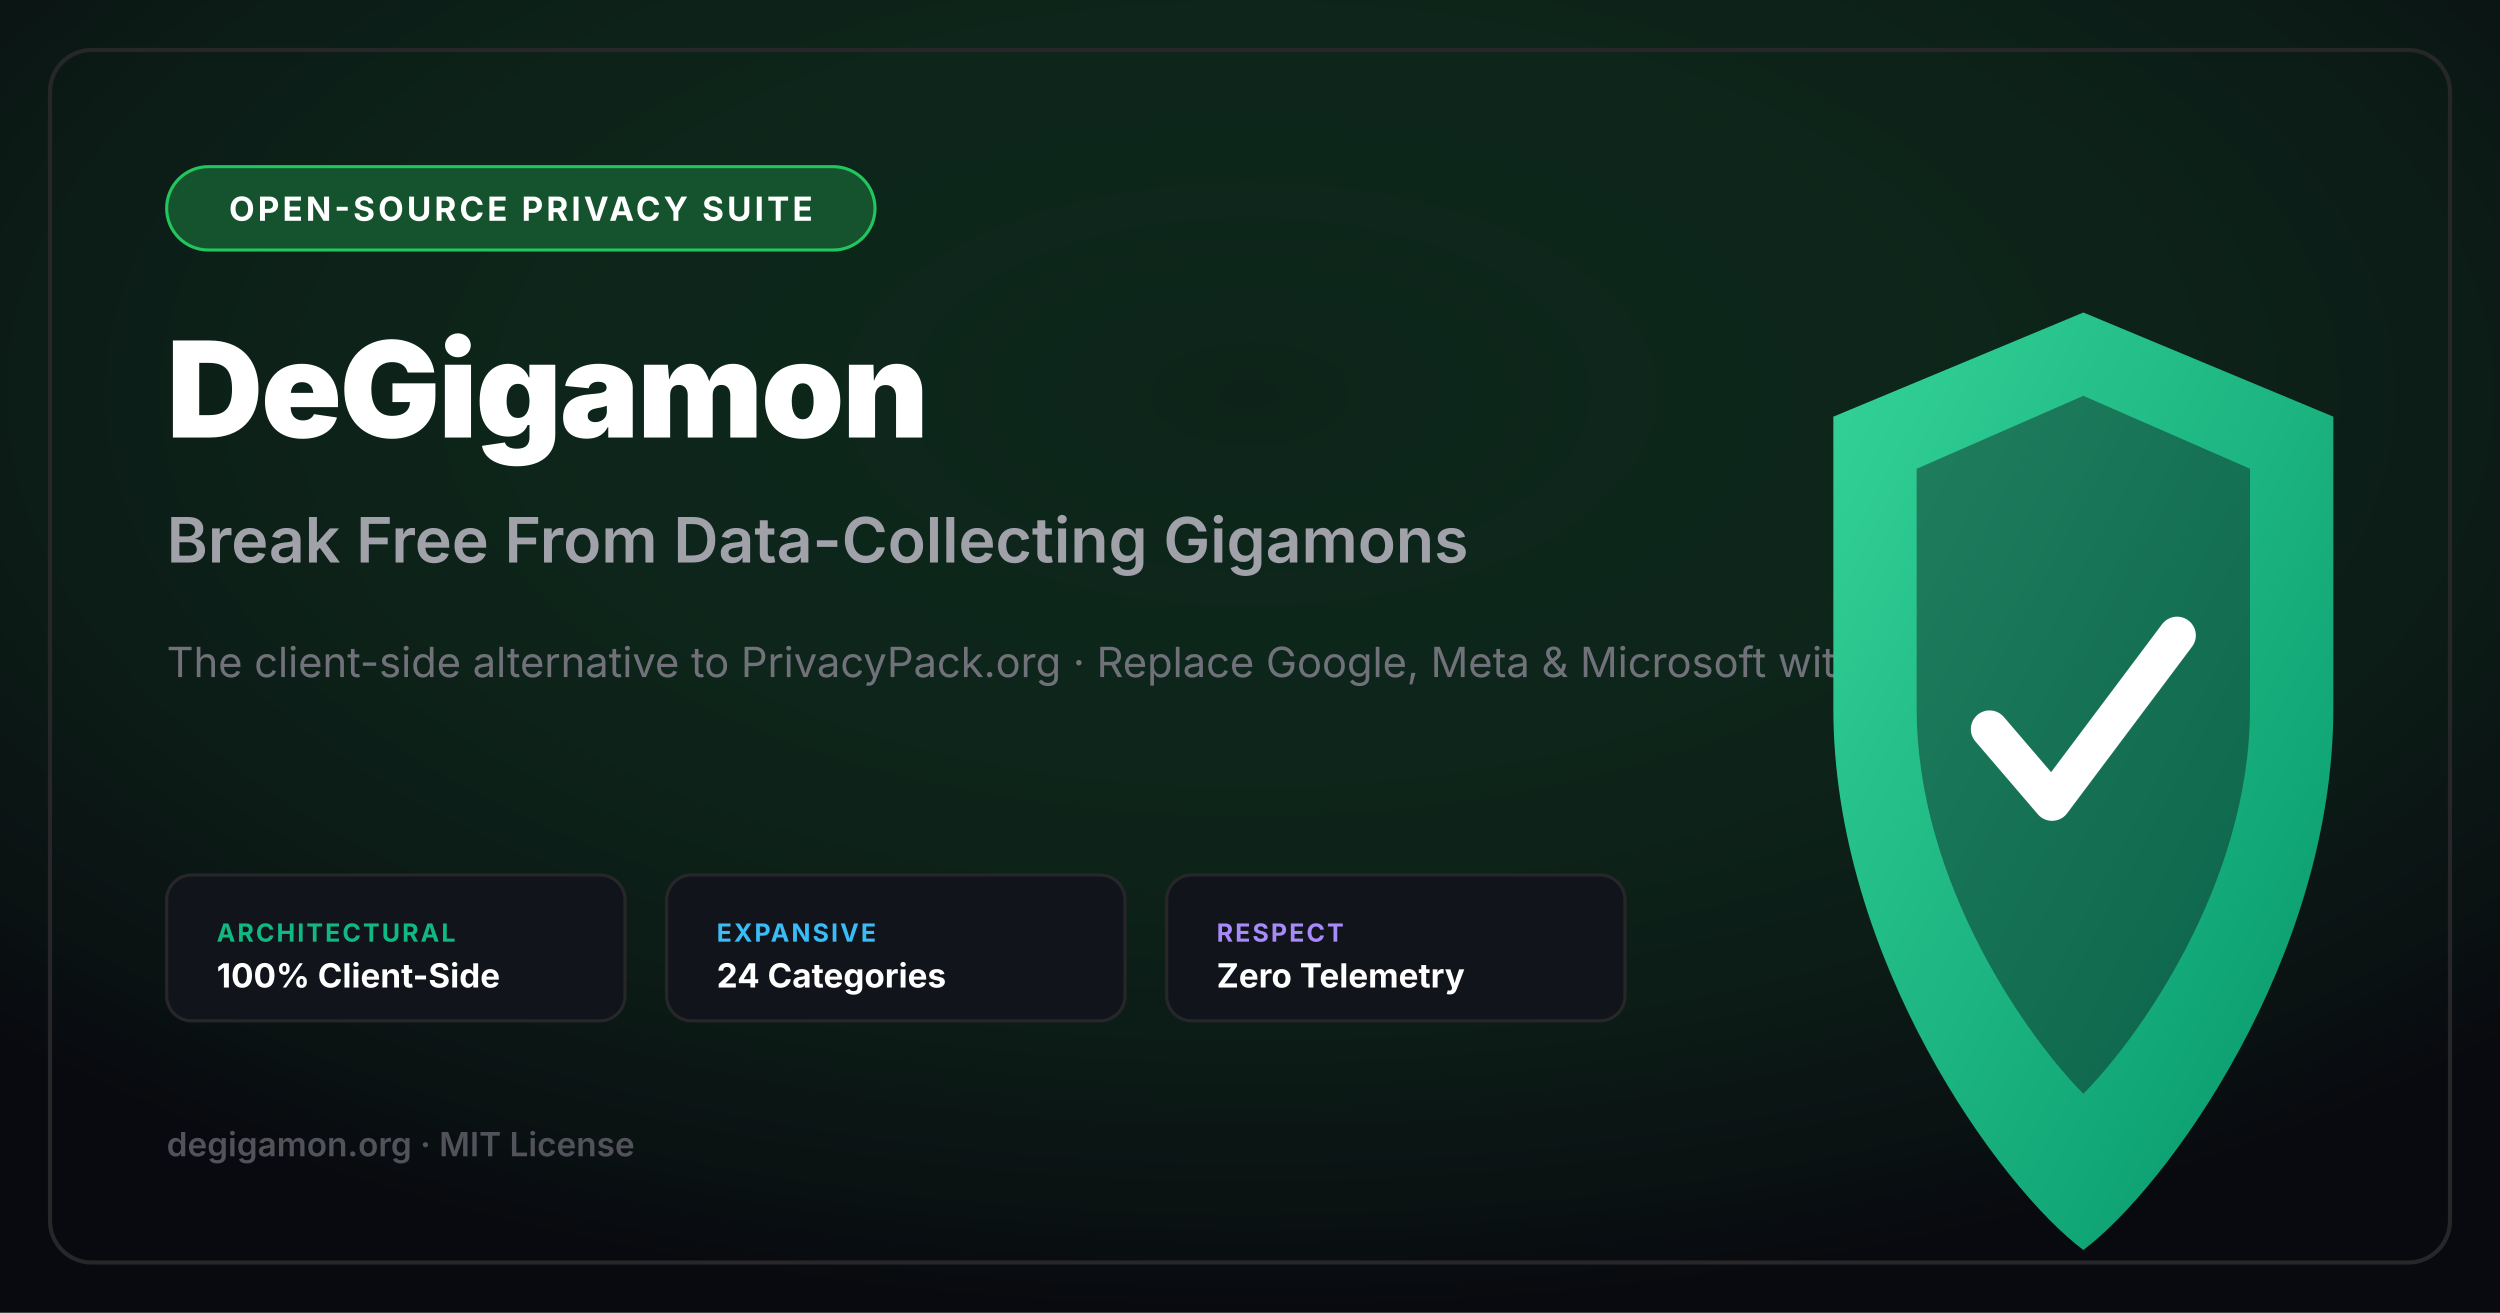
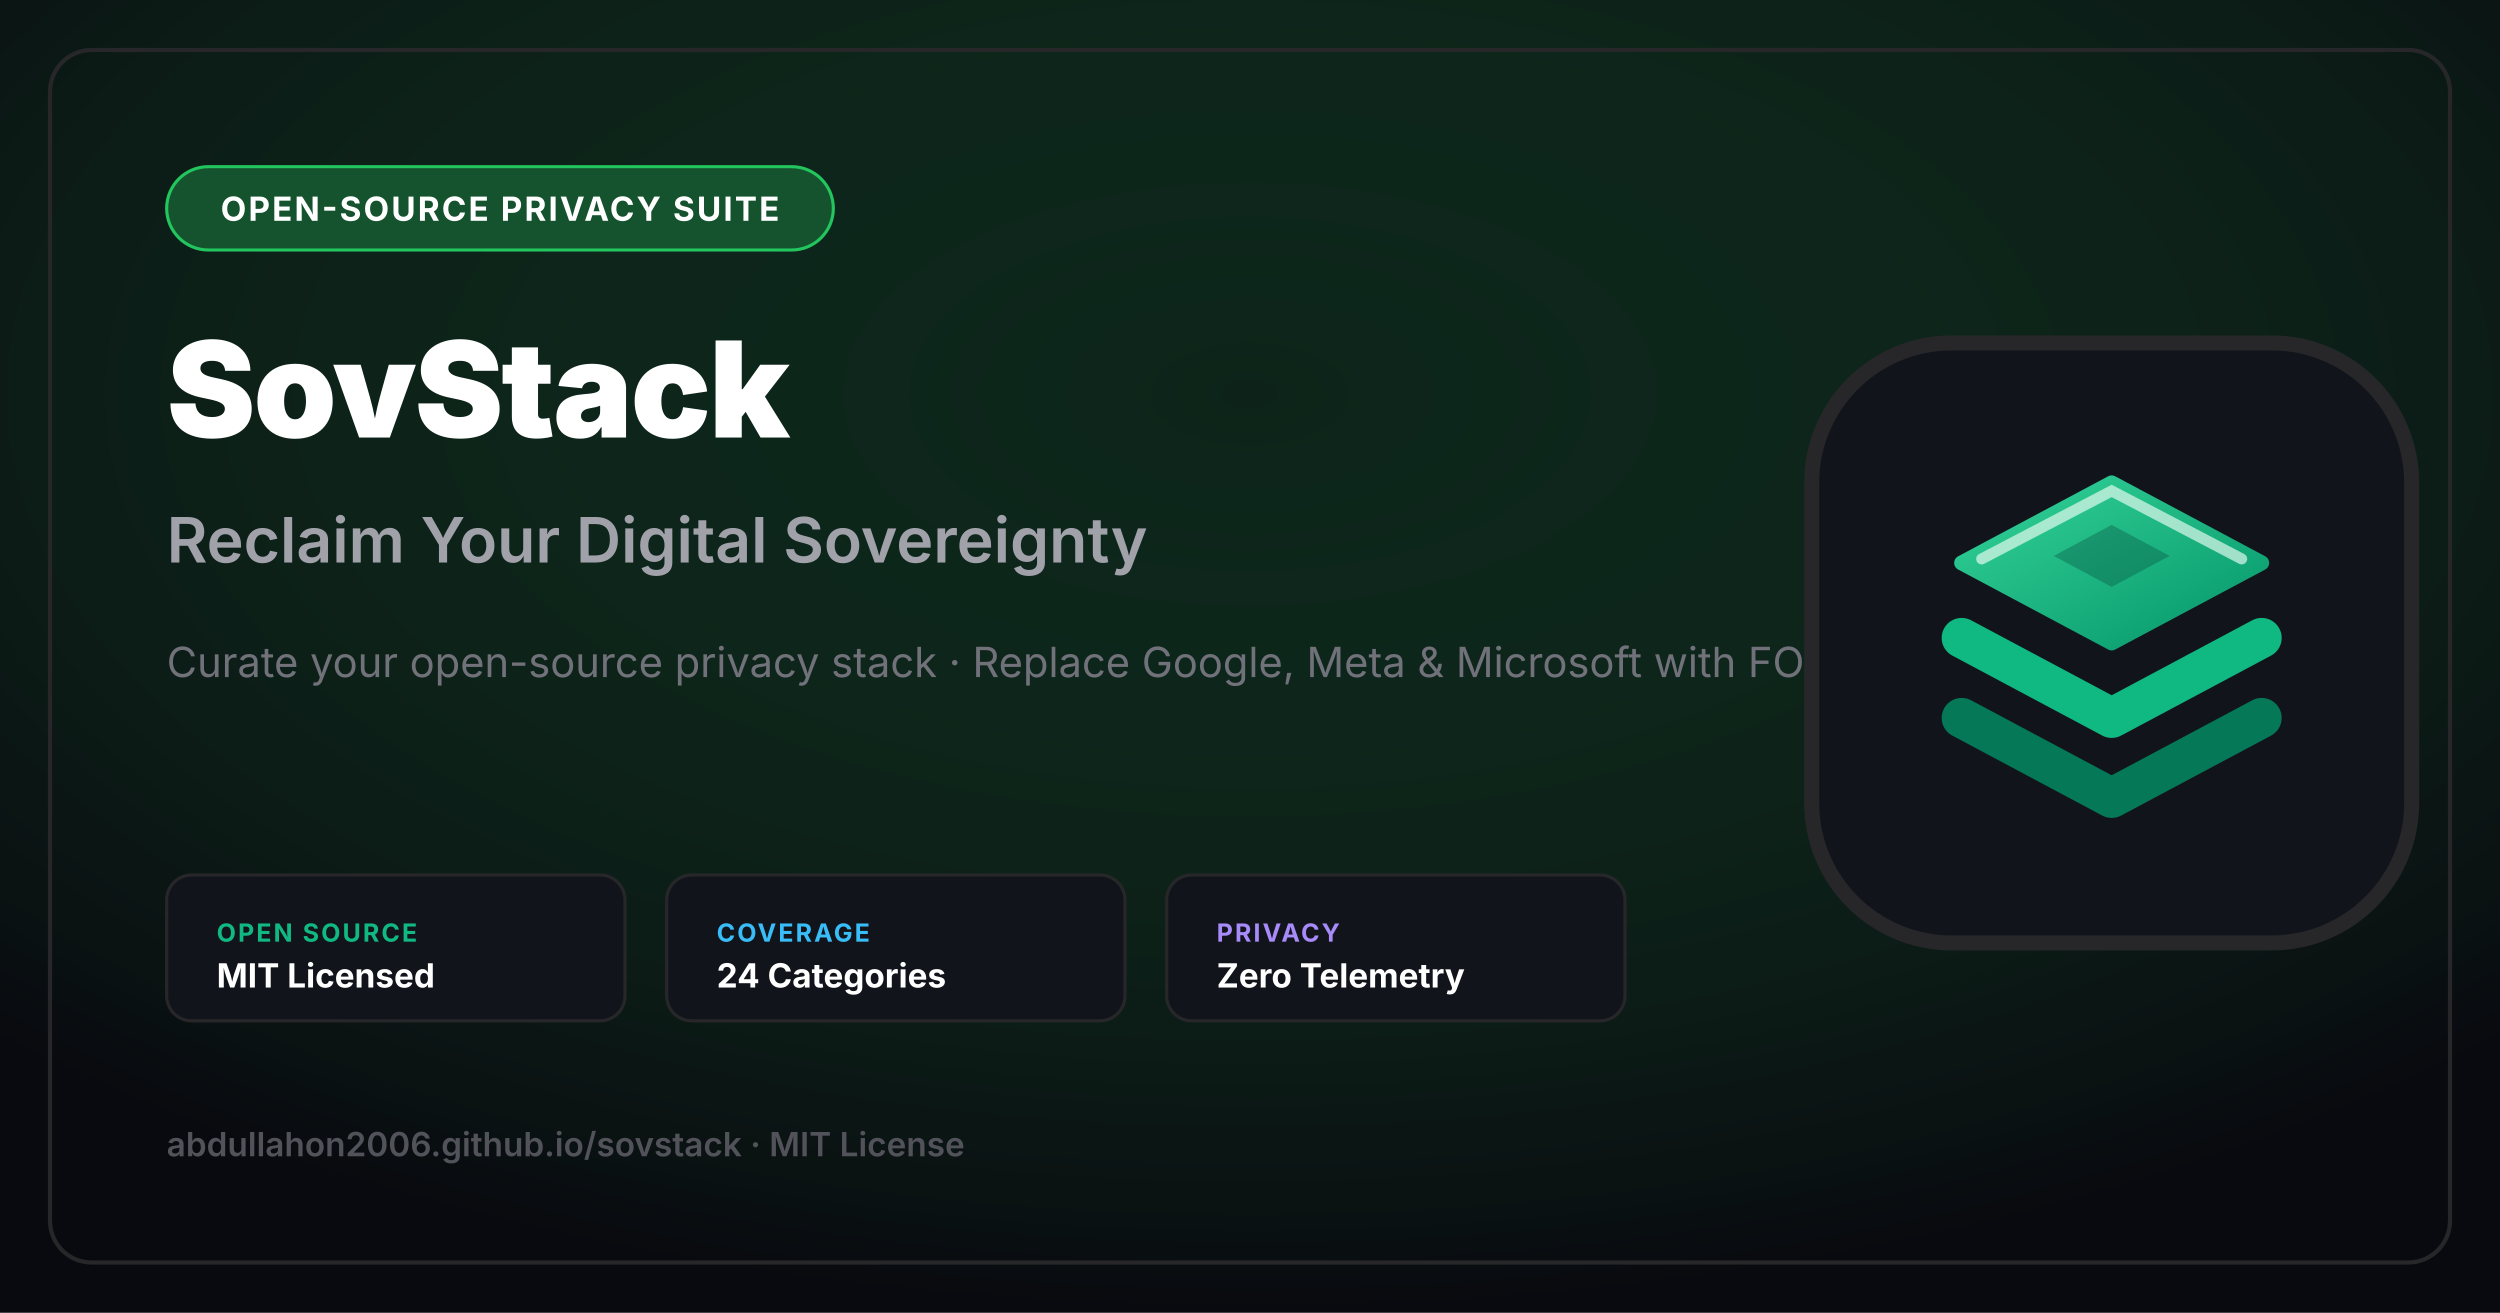
<svg xmlns="http://www.w3.org/2000/svg" width="1200" height="630" viewBox="0 0 1200 630">
  <defs>
    <radialGradient id="glow" cx="50%" cy="30%" r="70%">
      <stop offset="0%" stop-color="#14532D" stop-opacity="0.35" />
      <stop offset="100%" stop-color="#090A0F" stop-opacity="1" />
    </radialGradient>
    <linearGradient id="shieldGrad" x1="0%" y1="0%" x2="100%" y2="100%">
      <stop offset="0%" stop-color="#34D399" />
      <stop offset="100%" stop-color="#059669" />
    </linearGradient>
  </defs>
  <rect width="1200" height="630" fill="#090A0F" />
  <rect width="1200" height="630" fill="url(#glow)" />
  <rect x="24" y="24" width="1152" height="582" rx="20" fill="none" stroke="#27272A" stroke-width="2" />
-   <rect x="80" y="80" width="340" height="40" rx="20" fill="#14532D" stroke="#22C55E" stroke-width="1.5" />
-   <text x="250" y="106" font-family="Inter, system-ui, sans-serif" font-size="16" font-weight="bold" fill="#FFFFFF" text-anchor="middle" letter-spacing="1.5">OPEN-SOURCE PRIVACY SUITE</text>
-   <text x="80" y="210" font-family="Inter, system-ui, sans-serif" font-size="64" font-weight="900" fill="#FFFFFF" letter-spacing="-1">DeGigamon</text>
-   <text x="80" y="270" font-family="Inter, system-ui, sans-serif" font-size="30" font-weight="600" fill="#A1A1AA">Break Free From Data-Collecting Gigamons</text>
+   <rect x="80" y="80" width="320" height="40" rx="20" fill="#14532D" stroke="#22C55E" stroke-width="1.5" />
+   <text x="240" y="106" font-family="Inter, system-ui, sans-serif" font-size="16" font-weight="bold" fill="#FFFFFF" text-anchor="middle" letter-spacing="1">OPEN-SOURCE PRIVACY SUITE</text>
+   <text x="80" y="210" font-family="Inter, system-ui, sans-serif" font-size="64" font-weight="900" fill="#FFFFFF" letter-spacing="-1">SovStack</text>
+   <text x="80" y="270" font-family="Inter, system-ui, sans-serif" font-size="30" font-weight="600" fill="#A1A1AA">Reclaim Your Digital Sovereignty</text>
  <text x="80" y="325" font-family="Inter, system-ui, sans-serif" font-size="20" font-weight="400" fill="#71717A">
-     The client-side alternative to PrivacyPack.org · Replace Google, Meta &amp; Microsoft with FOSS &amp; E2EE.
+     Curate your open-source privacy stack · Replace Google, Meta &amp; Microsoft with FOSS &amp; E2EE.
  </text>
  <g transform="translate(80, 420)">
    <rect x="0" y="0" width="220" height="70" rx="12" fill="#12141C" stroke="#27272A" stroke-width="1.5" />
-     <text x="24" y="32" font-family="Inter, system-ui, sans-serif" font-size="12" font-weight="700" fill="#10B981" letter-spacing="1">ARCHITECTURAL</text>
-     <text x="24" y="54" font-family="Inter, system-ui, sans-serif" font-size="16" font-weight="700" fill="#FFFFFF">100% Client-Side</text>
+     <text x="24" y="32" font-family="Inter, system-ui, sans-serif" font-size="12" font-weight="700" fill="#10B981" letter-spacing="1">OPEN SOURCE</text>
+     <text x="24" y="54" font-family="Inter, system-ui, sans-serif" font-size="16" font-weight="700" fill="#FFFFFF">MIT Licensed</text>
    <rect x="240" y="0" width="220" height="70" rx="12" fill="#12141C" stroke="#27272A" stroke-width="1.5" />
-     <text x="264" y="32" font-family="Inter, system-ui, sans-serif" font-size="12" font-weight="700" fill="#38BDF8" letter-spacing="1">EXPANSIVE</text>
+     <text x="264" y="32" font-family="Inter, system-ui, sans-serif" font-size="12" font-weight="700" fill="#38BDF8" letter-spacing="1">COVERAGE</text>
    <text x="264" y="54" font-family="Inter, system-ui, sans-serif" font-size="16" font-weight="700" fill="#FFFFFF">24 Categories</text>
    <rect x="480" y="0" width="220" height="70" rx="12" fill="#12141C" stroke="#27272A" stroke-width="1.5" />
-     <text x="504" y="32" font-family="Inter, system-ui, sans-serif" font-size="12" font-weight="700" fill="#A78BFA" letter-spacing="1">RESPECT</text>
+     <text x="504" y="32" font-family="Inter, system-ui, sans-serif" font-size="12" font-weight="700" fill="#A78BFA" letter-spacing="1">PRIVACY</text>
    <text x="504" y="54" font-family="Inter, system-ui, sans-serif" font-size="16" font-weight="700" fill="#FFFFFF">Zero Telemetry</text>
  </g>
-   <g transform="translate(880, 150)">
-     <path d="M120 0L0 50v140c0 120 80 230 120 260 40-30 120-140 120-260V50L120 0z" fill="url(#shieldGrad)" />
-     <path d="M120 40l80 35v115c0 85-55 160-80 185-25-25-80-100-80-185V75l80-35z" fill="#090A0F" opacity="0.4" />
-     <polyline points="75,200 105,235 165,155" fill="none" stroke="#FFFFFF" stroke-width="18" stroke-linecap="round" stroke-linejoin="round" />
+   <g transform="translate(860, 155) scale(4.8)">
+     <rect x="2" y="2" width="60" height="60" rx="14" fill="#12141C" stroke="#27272A" stroke-width="1.5" />
+     <path d="M17 39.5 L32 47.5 L47 39.5" fill="none" stroke="#047857" stroke-width="4" stroke-linecap="round" stroke-linejoin="round" />
+     <path d="M17 31.5 L32 39.5 L47 31.5" fill="none" stroke="#10B981" stroke-width="4" stroke-linecap="round" stroke-linejoin="round" />
+     <path d="M32 16 L47 24 L32 32 L17 24 Z" fill="url(#shieldGrad)" stroke="url(#shieldGrad)" stroke-width="1.5" stroke-linejoin="round" />
+     <path d="M19 23.6 L32 16.8 L45 23.6" fill="none" stroke="#ECFDF5" stroke-width="1.1" stroke-linecap="round" opacity="0.65" />
+     <path d="M32 20.2 L37.8 23.3 L32 26.4 L26.2 23.3 Z" fill="#064E3B" opacity="0.35" />
  </g>
-   <text x="80" y="555" font-family="Inter, system-ui, sans-serif" font-size="16" font-weight="600" fill="#52525B">degigamon.org · MIT License</text>
+   <text x="80" y="555" font-family="Inter, system-ui, sans-serif" font-size="16" font-weight="600" fill="#52525B">abdullahon2006.github.io/sovstack · MIT License</text>
</svg>
